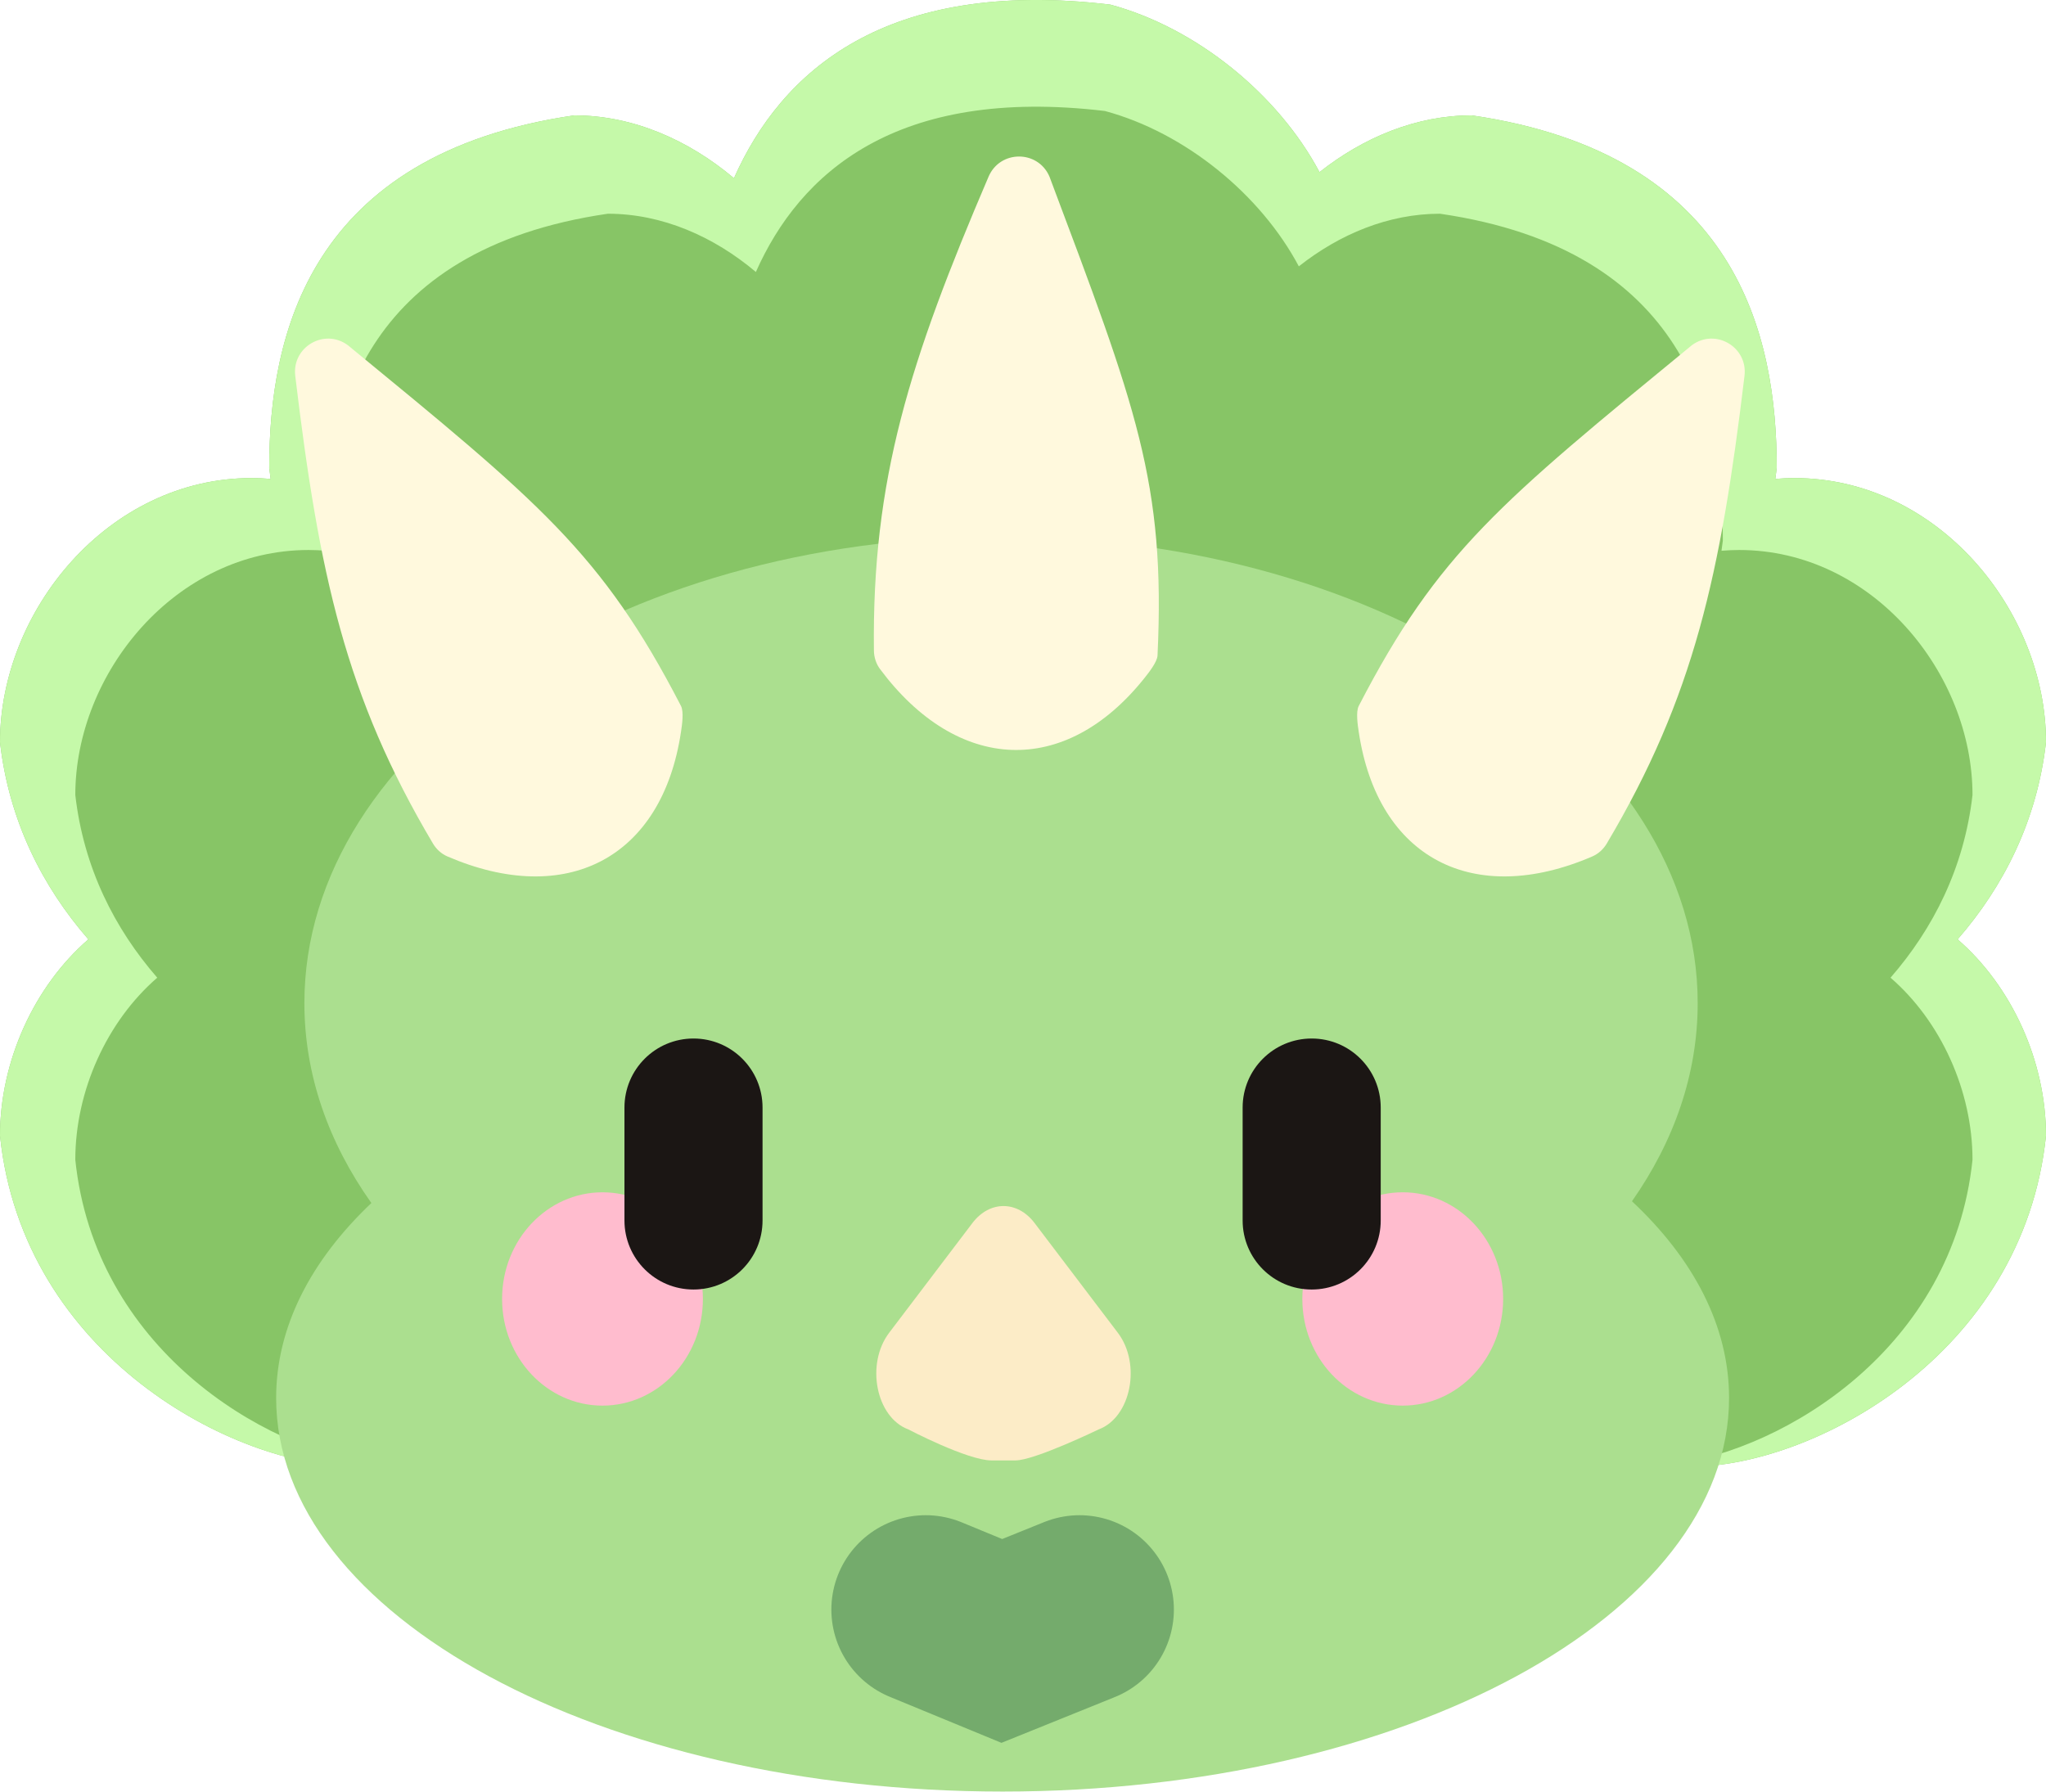
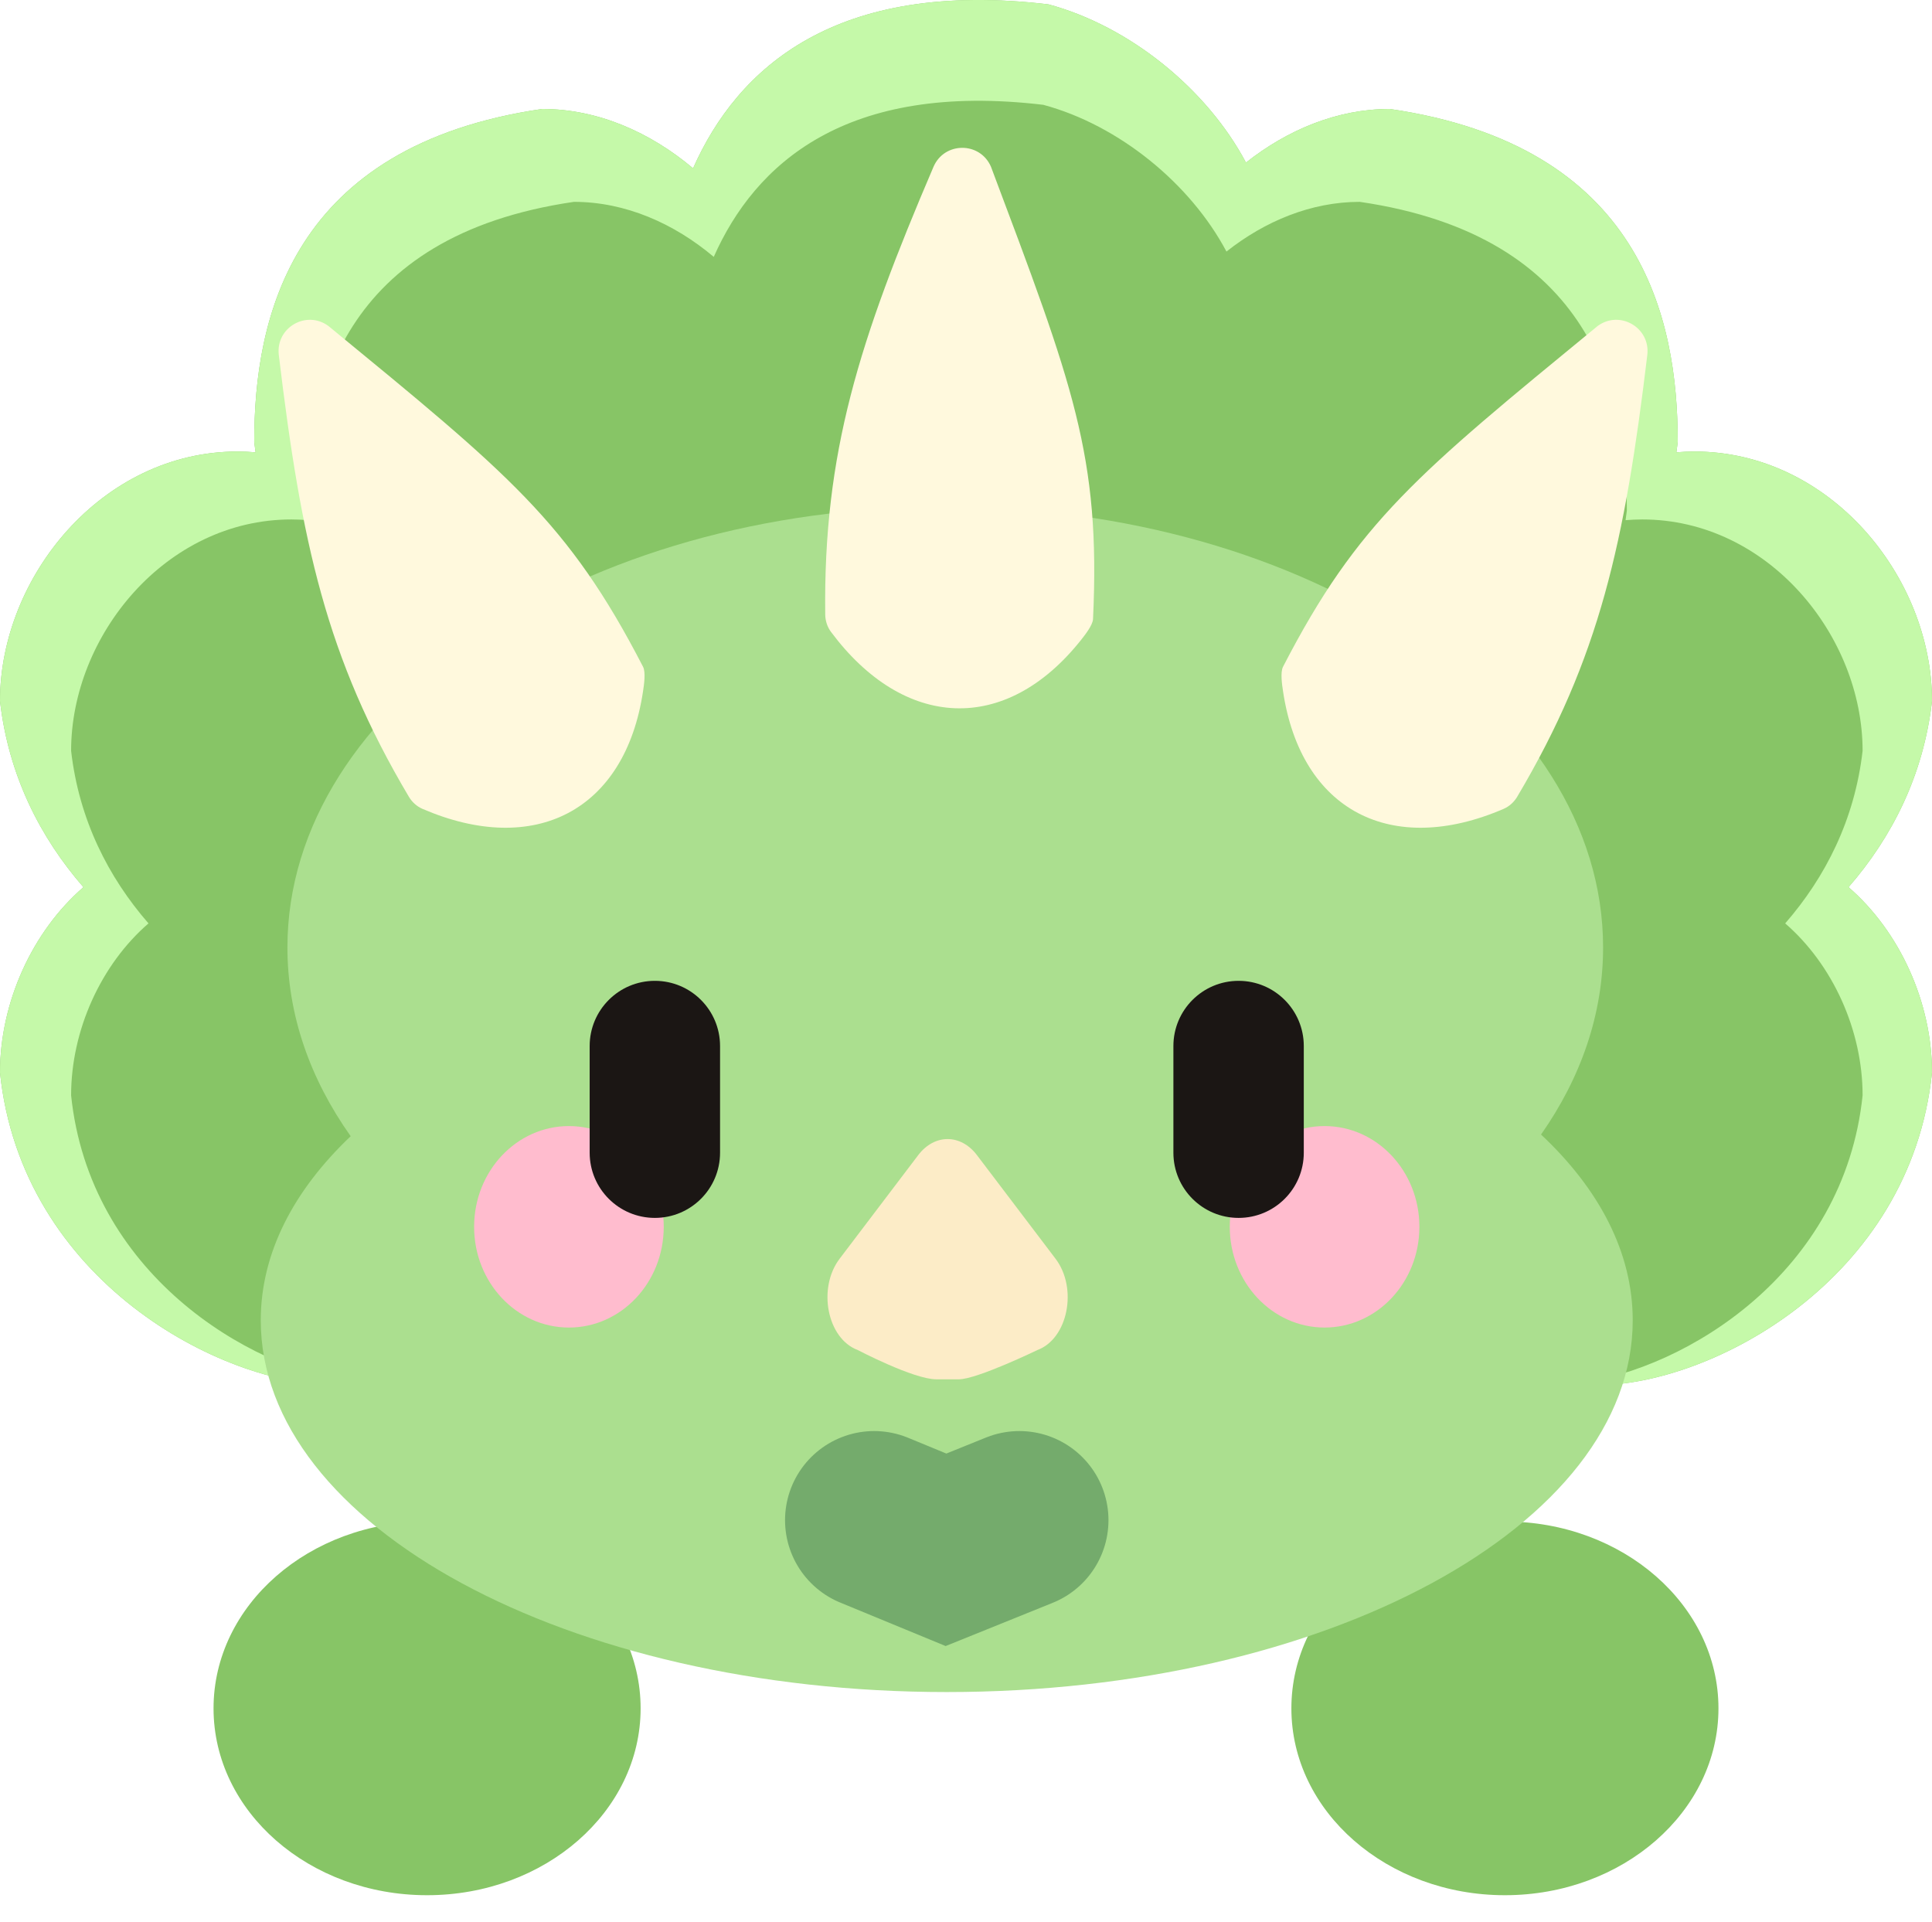
- <svg xmlns="http://www.w3.org/2000/svg" preserveAspectRatio="none" overflow="visible" style="display: block;" width="72.38" height="63.389" viewBox="0 0 72.38 63.389" fill="none">
+ <svg xmlns="http://www.w3.org/2000/svg" preserveAspectRatio="none" overflow="visible" style="display: block;" width="72.38" height="72" viewBox="0 0 72.38 72" fill="none">
  <g id="Group 633314">
+     <ellipse id="Hand_left" cx="16" cy="64" rx="8" ry="7" fill="#87C566" />
+     <ellipse id="Hand_right" cx="56.38" cy="64" rx="8" ry="7" fill="#87C566" />
    <path id="Union" d="M25.965 6.306C27.634 2.545 31.299 -0.785 39.279 0.163C42.334 0.986 45.221 3.345 46.679 6.091C48.23 4.865 50.097 4.082 52.065 4.082C61.487 5.457 62.855 11.911 62.855 16.558C62.84 16.689 62.823 16.818 62.804 16.945C63.027 16.927 63.252 16.915 63.477 16.915C68.56 16.915 72.38 21.616 72.38 26.263C72.062 29.045 70.878 31.369 69.253 33.236C71.171 34.897 72.38 37.549 72.38 40.184C71.569 47.974 64.096 51.895 59.815 51.895C55.535 51.895 56.877 44.486 56.877 40.184C56.877 39.75 56.917 39.315 56.989 38.885C52.48 38.395 53.973 30.759 53.973 26.263C53.973 26.218 53.976 26.173 53.977 26.128C51.593 26.903 49.173 27.199 47.33 27.199C44.326 27.199 43.207 24.191 42.794 20.772C40.674 23.738 38.142 25.955 35.768 25.316C33.788 24.782 31.491 23.292 29.535 21.155C29.085 24.413 27.941 27.199 25.05 27.199C23.206 27.199 20.786 26.903 18.402 26.128C18.403 26.173 18.407 26.218 18.407 26.263C18.407 30.759 19.9 38.395 15.391 38.885C15.463 39.315 15.503 39.75 15.503 40.184C15.503 44.486 16.845 51.895 12.565 51.895C8.283 51.895 0.811 47.974 0 40.184C0 37.549 1.208 34.897 3.126 33.236C1.501 31.369 0.318 29.044 0 26.263C0 21.616 3.82 16.915 8.902 16.915C9.128 16.915 9.352 16.927 9.575 16.945C9.556 16.818 9.539 16.688 9.524 16.558C9.524 11.911 10.893 5.457 20.315 4.082C22.395 4.082 24.364 4.956 25.965 6.306Z" fill="#87C566" />
    <path id="Subtract" d="M25.965 6.306C27.634 2.545 31.299 -0.785 39.279 0.163C42.334 0.986 45.221 3.345 46.679 6.091C48.23 4.865 50.097 4.082 52.065 4.082C61.487 5.457 62.855 11.911 62.855 16.558C62.84 16.688 62.823 16.818 62.804 16.945C63.027 16.927 63.252 16.915 63.477 16.915C68.56 16.915 72.38 21.616 72.38 26.263C72.062 29.045 70.878 31.369 69.253 33.236C71.171 34.897 72.38 37.549 72.38 40.184C71.569 47.974 64.096 51.895 59.815 51.895C59.572 51.895 59.346 51.868 59.138 51.822C63.171 51.286 69.089 47.681 69.78 41.037C69.78 38.594 68.659 36.133 66.88 34.593C68.387 32.862 69.485 30.708 69.78 28.128C69.78 23.82 66.238 19.46 61.525 19.46C61.316 19.46 61.107 19.471 60.9 19.487C60.918 19.369 60.934 19.25 60.948 19.129C60.948 14.82 59.68 8.836 50.942 7.562C49.118 7.562 47.386 8.287 45.948 9.424C44.597 6.878 41.92 4.69 39.087 3.927C31.686 3.048 28.288 6.136 26.74 9.623C25.256 8.372 23.431 7.562 21.502 7.562C12.764 8.836 11.495 14.82 11.495 19.129C11.509 19.25 11.524 19.369 11.542 19.487C11.336 19.471 11.128 19.46 10.919 19.46C6.206 19.46 2.664 23.82 2.664 28.128C2.959 30.707 4.057 32.863 5.563 34.593C3.784 36.133 2.664 38.594 2.664 41.037C3.353 47.659 9.234 51.263 13.267 51.818C13.051 51.867 12.818 51.895 12.565 51.895C8.283 51.895 0.811 47.974 0 40.184C0 37.549 1.208 34.897 3.126 33.236C1.501 31.369 0.318 29.044 0 26.263C0 21.616 3.82 16.915 8.902 16.915C9.128 16.915 9.353 16.927 9.575 16.945C9.556 16.818 9.539 16.688 9.524 16.558C9.524 11.911 10.893 5.457 20.315 4.082C22.395 4.082 24.364 4.956 25.965 6.306Z" fill="#C5F9A9" />
    <path id="Union_2" d="M35.413 18.984C49.024 18.984 60.058 26.376 60.058 35.494C60.058 38 59.224 40.376 57.733 42.503C59.918 44.551 61.168 46.928 61.168 49.463C61.168 57.154 49.662 63.389 35.469 63.389C21.275 63.389 9.769 57.154 9.769 49.463C9.769 46.954 10.994 44.6 13.138 42.566C11.619 40.423 10.768 38.025 10.768 35.494C10.768 26.376 21.802 18.984 35.413 18.984Z" fill="#ABDF8F" />
    <path id="Polygon 23" d="M10.445 13.299C10.322 12.274 11.478 11.601 12.307 12.215C19.05 17.754 21.283 19.541 24.091 24.979C24.198 25.186 24.126 25.665 24.091 25.894C23.42 30.383 20.021 32.111 15.829 30.303C15.614 30.211 15.436 30.047 15.317 29.847C12.227 24.642 11.289 20.338 10.445 13.299Z" fill="#FFF9DD" />
    <path id="Polygon 25" d="M61.714 13.299C61.837 12.274 60.681 11.601 59.851 12.215C53.108 17.754 50.875 19.541 48.067 24.979C47.96 25.186 48.032 25.665 48.067 25.894C48.738 30.383 52.137 32.111 56.33 30.303C56.544 30.211 56.722 30.047 56.841 29.847C59.931 24.642 60.869 20.338 61.714 13.299Z" fill="#FFF9DD" />
    <path id="Polygon 24" d="M34.971 6.253C35.376 5.304 36.714 5.299 37.125 6.245C40.196 14.414 41.236 17.078 40.949 23.192C40.938 23.424 40.636 23.802 40.492 23.984C37.666 27.535 33.858 27.333 31.131 23.671C30.992 23.484 30.919 23.253 30.916 23.02C30.843 16.967 32.182 12.771 34.971 6.253Z" fill="#FFF9DD" />
    <ellipse id="Ellipse 1746" cx="21.314" cy="45.96" rx="3.552" ry="3.774" fill="#FFBCCE" />
    <path id="Vector 645" d="M32.749 56.95L35.441 58.06L38.189 56.95" stroke="#74AB6C" stroke-width="6.677" stroke-linecap="round" />
    <rect id="Rectangle 956" x="22.091" y="36.745" width="4.885" height="8.881" rx="2.442" fill="#1B1614" />
    <ellipse id="Ellipse 1747" cx="3.552" cy="3.774" rx="3.552" ry="3.774" transform="matrix(-1 0 0 1 53.1758 42.1858)" fill="#FFBCCE" />
    <rect id="Rectangle 957" width="4.885" height="8.881" rx="2.442" transform="matrix(-1 0 0 1 48.8449 36.7451)" fill="#1B1614" />
    <path id="Rectangle 958" d="M34.401 43.273C35.008 42.473 35.992 42.473 36.599 43.273L39.544 47.155C40.383 48.261 40.01 50.149 38.868 50.575C38.868 50.575 36.599 51.673 35.923 51.673C35.247 51.673 35.077 51.673 35.077 51.673C34.228 51.673 32.132 50.575 32.132 50.575C30.99 50.149 30.617 48.261 31.456 47.155L34.401 43.273Z" fill="#FCECC7" />
  </g>
</svg>
